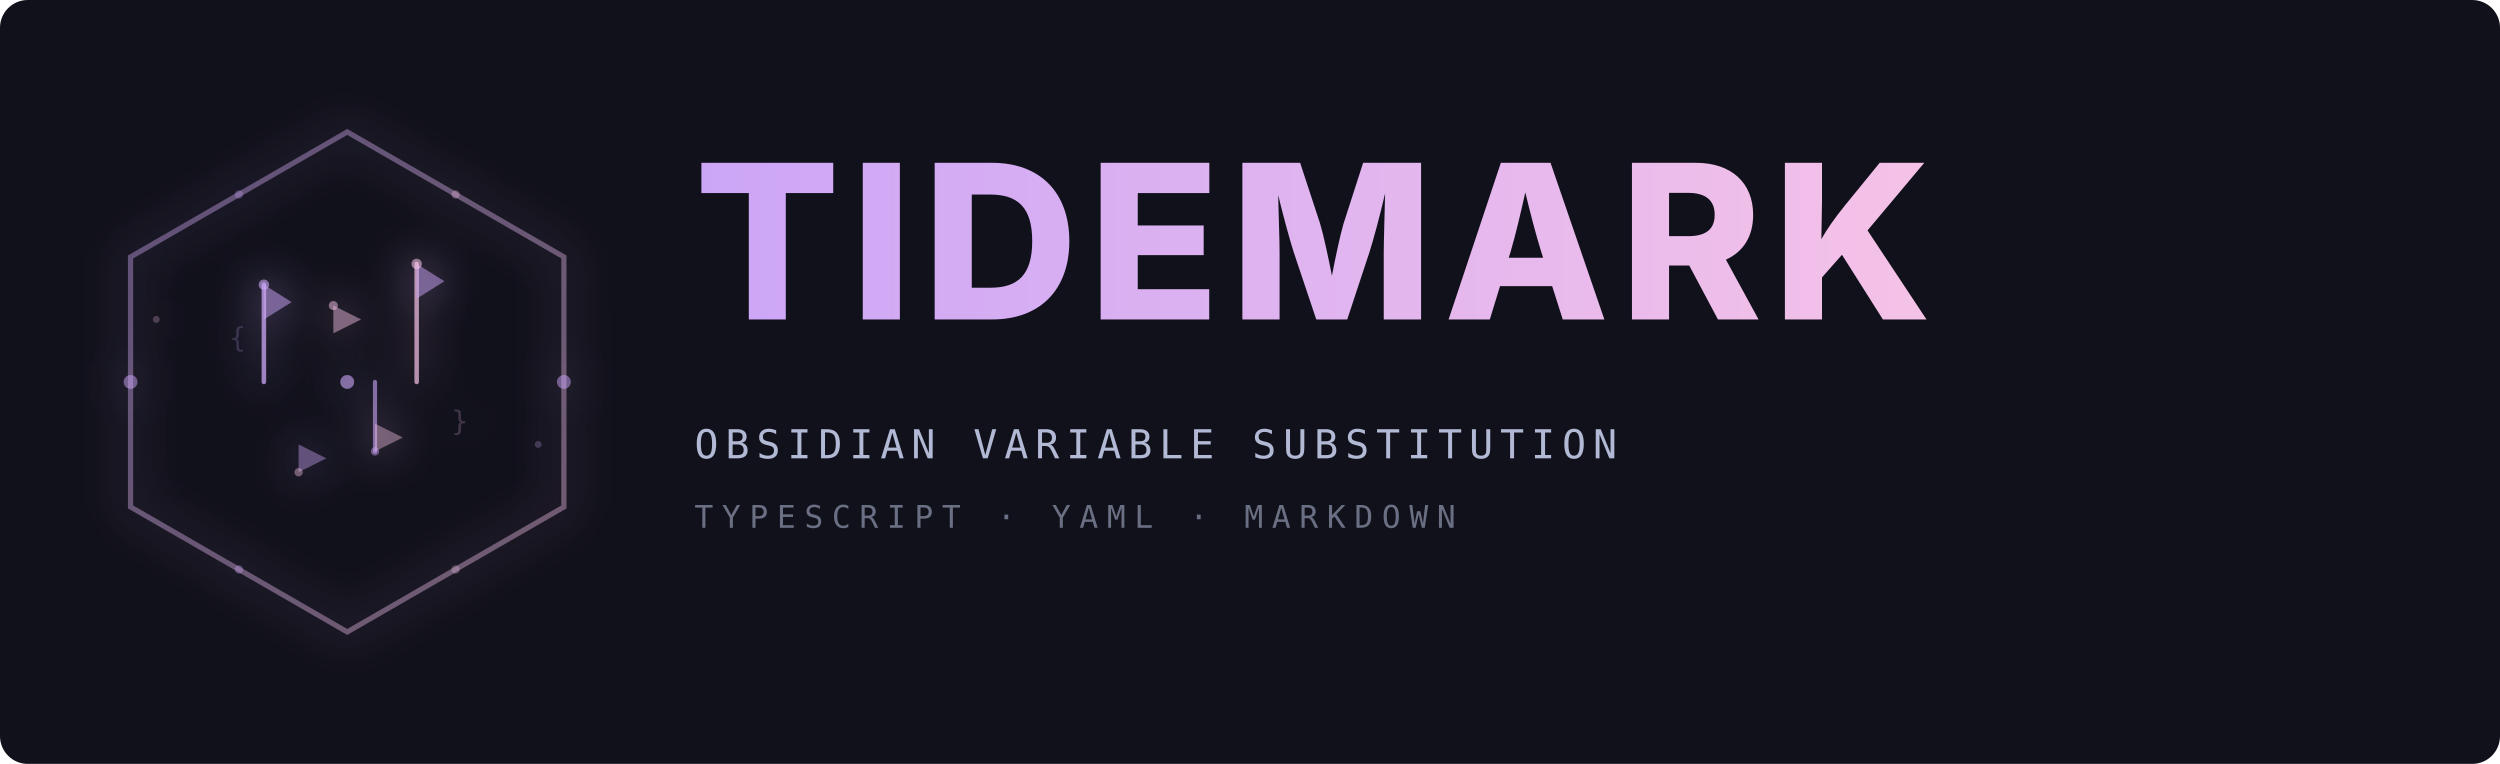
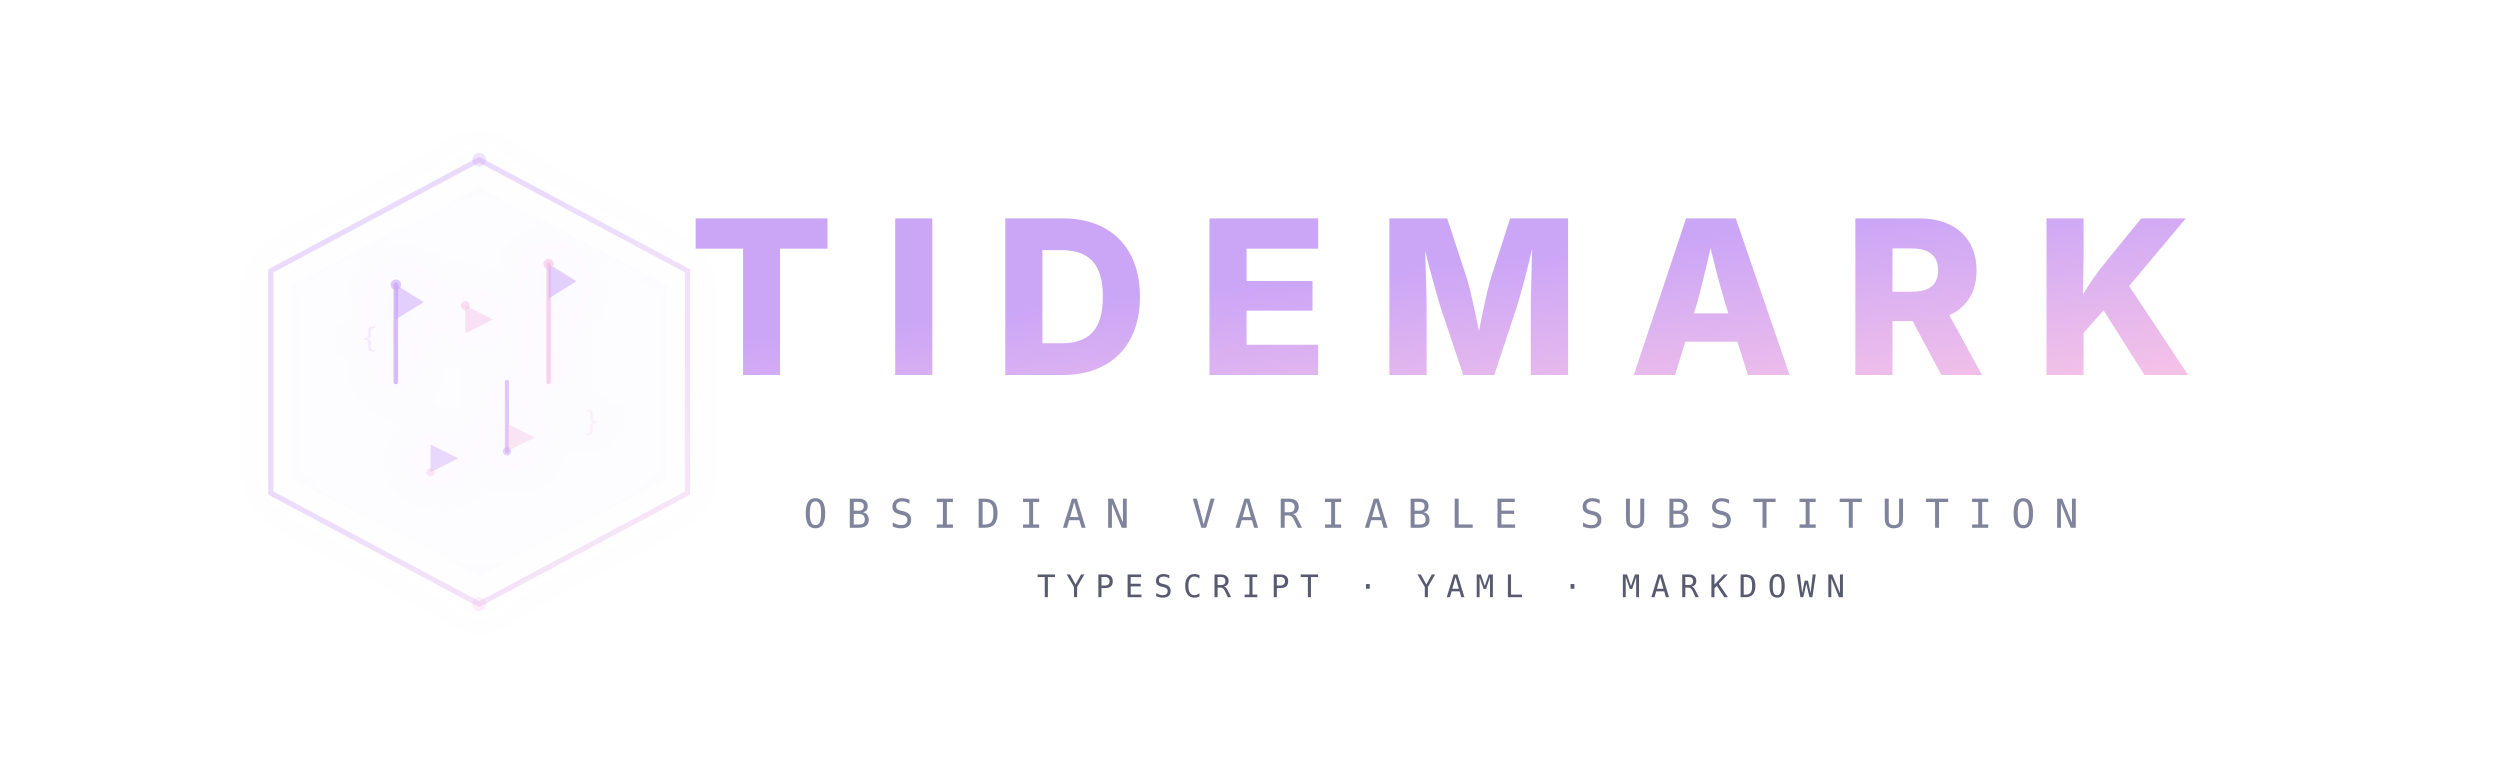
- <svg xmlns="http://www.w3.org/2000/svg" viewBox="0 0 720 220">
+ <svg xmlns="http://www.w3.org/2000/svg" viewBox="0 0 720 220" fill="none">
  <defs>
-     <linearGradient id="accentGrad" x1="0%" y1="0%" x2="100%" y2="100%">
+     <linearGradient id="g1" x1="0%" y1="0%" x2="100%" y2="100%">
      <stop offset="0%" stop-color="#cba6f7" />
+       <stop offset="40%" stop-color="#cba6f7" />
      <stop offset="100%" stop-color="#f5c2e7" />
    </linearGradient>
-     <linearGradient id="textGrad" x1="0%" y1="0%" x2="100%" y2="0%">
+     <linearGradient id="g2" x1="0%" y1="100%" x2="100%" y2="0%">
+       <stop offset="0%" stop-color="#f5c2e7" />
+       <stop offset="100%" stop-color="#cba6f7" />
+     </linearGradient>
+     <linearGradient id="g3" x1="0%" y1="0%" x2="0%" y2="100%">
      <stop offset="0%" stop-color="#cba6f7" />
+       <stop offset="50%" stop-color="#cba6f7" />
      <stop offset="100%" stop-color="#f5c2e7" />
    </linearGradient>
-     <filter id="glow">
-       <feGaussianBlur stdDeviation="3" result="blur" />
-       <feComposite in="SourceGraphic" in2="blur" operator="over" />
-     </filter>
-     <filter id="softGlow">
-       <feGaussianBlur stdDeviation="6" result="blur" />
-       <feMerge>
-         <feMergeNode in="blur" />
-         <feMergeNode in="SourceGraphic" />
-       </feMerge>
+     <filter id="softglow" x="-30%" y="-30%" width="160%" height="160%">
+       <feGaussianBlur in="SourceAlpha" stdDeviation="6" result="blur" />
+       <feFlood flood-color="#cba6f7" flood-opacity="0.15" result="color" />
+       <feComposite in="color" in2="blur" operator="in" result="shadow" />
+       <feComposite in="SourceGraphic" in2="shadow" operator="over" />
    </filter>
  </defs>
-   <rect width="720" height="220" fill="#11111b" rx="8" />
-   <g transform="translate(100, 110)" filter="url(#softGlow)">
-     <polygon points="0,-72 62.4,-36 62.4,36 0,72 -62.4,36 -62.4,-36" fill="none" stroke="url(#accentGrad)" stroke-width="1.5" opacity="0.4" />
-     <circle cx="0" cy="0" r="2" fill="#cba6f7" opacity="0.6" />
-     <circle cx="-62.4" cy="0" r="2" fill="#cba6f7" opacity="0.5" />
-     <circle cx="62.4" cy="0" r="2" fill="#cba6f7" opacity="0.5" />
-     <circle cx="31.2" cy="-54" r="1.2" fill="#f5c2e7" opacity="0.35" />
-     <circle cx="-31.2" cy="-54" r="1.2" fill="#cba6f7" opacity="0.3" />
-     <circle cx="31.2" cy="54" r="1.2" fill="#f5c2e7" opacity="0.3" />
-     <circle cx="-31.2" cy="54" r="1.2" fill="#cba6f7" opacity="0.35" />
-     <circle cx="-55" cy="-18" r="1" fill="#f5c2e7" opacity="0.25" />
-     <circle cx="55" cy="18" r="1" fill="#cba6f7" opacity="0.25" />
-     <line x1="-36" y1="0" x2="36" y2="0" stroke="url(#accentGrad)" stroke-width="1.2" opacity="0.6" />
-     <line x1="-24" y1="0" x2="-24" y2="-28" stroke="#cba6f7" stroke-width="1.3" stroke-linecap="round" opacity="0.75" />
-     <polygon points="-24,-28 -24,-18 -16,-23" fill="#cba6f7" opacity="0.5" />
-     <line x1="-4" y1="0" x2="-4" y2="-22" stroke="url(#accentGrad)" stroke-width="1.2" stroke-linecap="round" opacity="0.65" />
-     <polygon points="-4,-22 -4,-14 4,-18" fill="#f5c2e7" opacity="0.45" />
-     <line x1="20" y1="0" x2="20" y2="-34" stroke="#f5c2e7" stroke-width="1.3" stroke-linecap="round" opacity="0.7" />
-     <polygon points="20,-34 20,-24 28,-29" fill="#cba6f7" opacity="0.5" />
-     <line x1="8" y1="0" x2="8" y2="20" stroke="#cba6f7" stroke-width="1.2" stroke-linecap="round" opacity="0.6" />
-     <polygon points="8,20 8,12 16,16" fill="#f5c2e7" opacity="0.4" />
-     <line x1="-14" y1="0" x2="-14" y2="26" stroke="url(#accentGrad)" stroke-width="1.1" stroke-linecap="round" opacity="0.55" />
-     <polygon points="-14,26 -14,18 -6,22" fill="#cba6f7" opacity="0.4" />
-     <circle cx="-24" cy="-28" r="1.5" fill="#cba6f7" opacity="0.6" />
-     <circle cx="-4" cy="-22" r="1.3" fill="#f5c2e7" opacity="0.5" />
-     <circle cx="20" cy="-34" r="1.5" fill="#f5c2e7" opacity="0.55" />
-     <circle cx="8" cy="20" r="1.2" fill="#cba6f7" opacity="0.45" />
-     <circle cx="-14" cy="26" r="1.2" fill="#f5c2e7" opacity="0.4" />
-     <text x="-34" y="-10" font-family="monospace" font-size="8" fill="#cba6f7" opacity="0.2">{</text>
-     <text x="30" y="14" font-family="monospace" font-size="8" fill="#f5c2e7" opacity="0.2">}</text>
+   <g transform="translate(58, 40)" filter="url(#softglow)">
+     <path d="M 80 6 L 140 38 L 140 102 L 80 134 L 20 102 L 20 38 Z" fill="none" stroke="url(#g1)" stroke-width="1.5" opacity="0.4" />
+     <path d="M 80 14 L 134 42 L 134 98 L 80 126 L 26 98 L 26 42 Z" fill="#cba6f7" opacity="0.04" />
+     <line x1="44" y1="70" x2="116" y2="70" stroke="url(#g1)" stroke-width="1.2" opacity="0.6" />
+     <line x1="56" y1="70" x2="56" y2="42" stroke="#cba6f7" stroke-width="1.3" stroke-linecap="round" opacity="0.75" />
+     <polygon points="56,42 56,52 64,47" fill="#cba6f7" opacity="0.5" />
+     <line x1="76" y1="70" x2="76" y2="48" stroke="url(#g1)" stroke-width="1.2" stroke-linecap="round" opacity="0.65" />
+     <polygon points="76,48 76,56 84,52" fill="#f5c2e7" opacity="0.45" />
+     <line x1="100" y1="70" x2="100" y2="36" stroke="#f5c2e7" stroke-width="1.3" stroke-linecap="round" opacity="0.7" />
+     <polygon points="100,36 100,46 108,41" fill="#cba6f7" opacity="0.5" />
+     <line x1="88" y1="70" x2="88" y2="90" stroke="#cba6f7" stroke-width="1.2" stroke-linecap="round" opacity="0.6" />
+     <polygon points="88,90 88,82 96,86" fill="#f5c2e7" opacity="0.4" />
+     <line x1="66" y1="70" x2="66" y2="96" stroke="url(#g1)" stroke-width="1.1" stroke-linecap="round" opacity="0.55" />
+     <polygon points="66,96 66,88 74,92" fill="#cba6f7" opacity="0.4" />
+     <circle cx="56" cy="42" r="1.5" fill="#cba6f7" opacity="0.6" />
+     <circle cx="76" cy="48" r="1.3" fill="#f5c2e7" opacity="0.5" />
+     <circle cx="100" cy="36" r="1.5" fill="#f5c2e7" opacity="0.55" />
+     <circle cx="88" cy="90" r="1.2" fill="#cba6f7" opacity="0.45" />
+     <circle cx="66" cy="96" r="1.2" fill="#f5c2e7" opacity="0.4" />
+     <text x="46" y="60" font-family="monospace" font-size="8" fill="#cba6f7" opacity="0.2">{</text>
+     <text x="110" y="84" font-family="monospace" font-size="8" fill="#f5c2e7" opacity="0.2">}</text>
+     <circle cx="80" cy="6" r="2" fill="#cba6f7" opacity="0.3" />
+     <circle cx="80" cy="134" r="2" fill="#f5c2e7" opacity="0.3" />
  </g>
-   <g transform="translate(200, 0)">
-     <text x="0" y="92" font-family="'Inter','Segoe UI','Helvetica Neue',Arial,sans-serif" font-size="62" font-weight="800" fill="url(#textGrad)" letter-spacing="3">TIDEMARK</text>
-     <line x1="0" y1="108" x2="370" y2="108" stroke="url(#accentGrad)" stroke-width="0.8" opacity="0.4" />
-     <text x="0" y="132" font-family="'JetBrains Mono','Fira Code','Cascadia Code',monospace" font-size="11.5" fill="#cdd6f4" letter-spacing="2" opacity="0.85">OBSIDIAN VARIABLE SUBSTITUTION</text>
-     <text x="0" y="152" font-family="'JetBrains Mono','Fira Code','Cascadia Code',monospace" font-size="9" fill="#a6adc8" letter-spacing="2.5" opacity="0.6">TYPESCRIPT · YAML · MARKDOWN</text>
-   </g>
+   <text x="415" y="108" font-family="'SF Pro Display', 'Inter', 'Segoe UI', 'Helvetica Neue', Arial, sans-serif" font-size="62" font-weight="800" letter-spacing="14" fill="url(#g1)" text-anchor="middle">TIDEMARK</text>
+   <line x1="280" y1="128" x2="550" y2="128" stroke="url(#g1)" stroke-width="0.8" opacity="0.25" />
+   <text x="415" y="152" font-family="'SF Mono', 'JetBrains Mono', 'Fira Code', 'Cascadia Code', monospace" font-size="11.5" font-weight="400" letter-spacing="5.5" fill="#7f849c" text-anchor="middle">OBSIDIAN VARIABLE SUBSTITUTION</text>
+   <text x="415" y="172" font-family="'SF Mono', 'JetBrains Mono', 'Fira Code', monospace" font-size="9" font-weight="400" letter-spacing="3" fill="#585b70" text-anchor="middle">TYPESCRIPT  ·  YAML  ·  MARKDOWN</text>
</svg>
